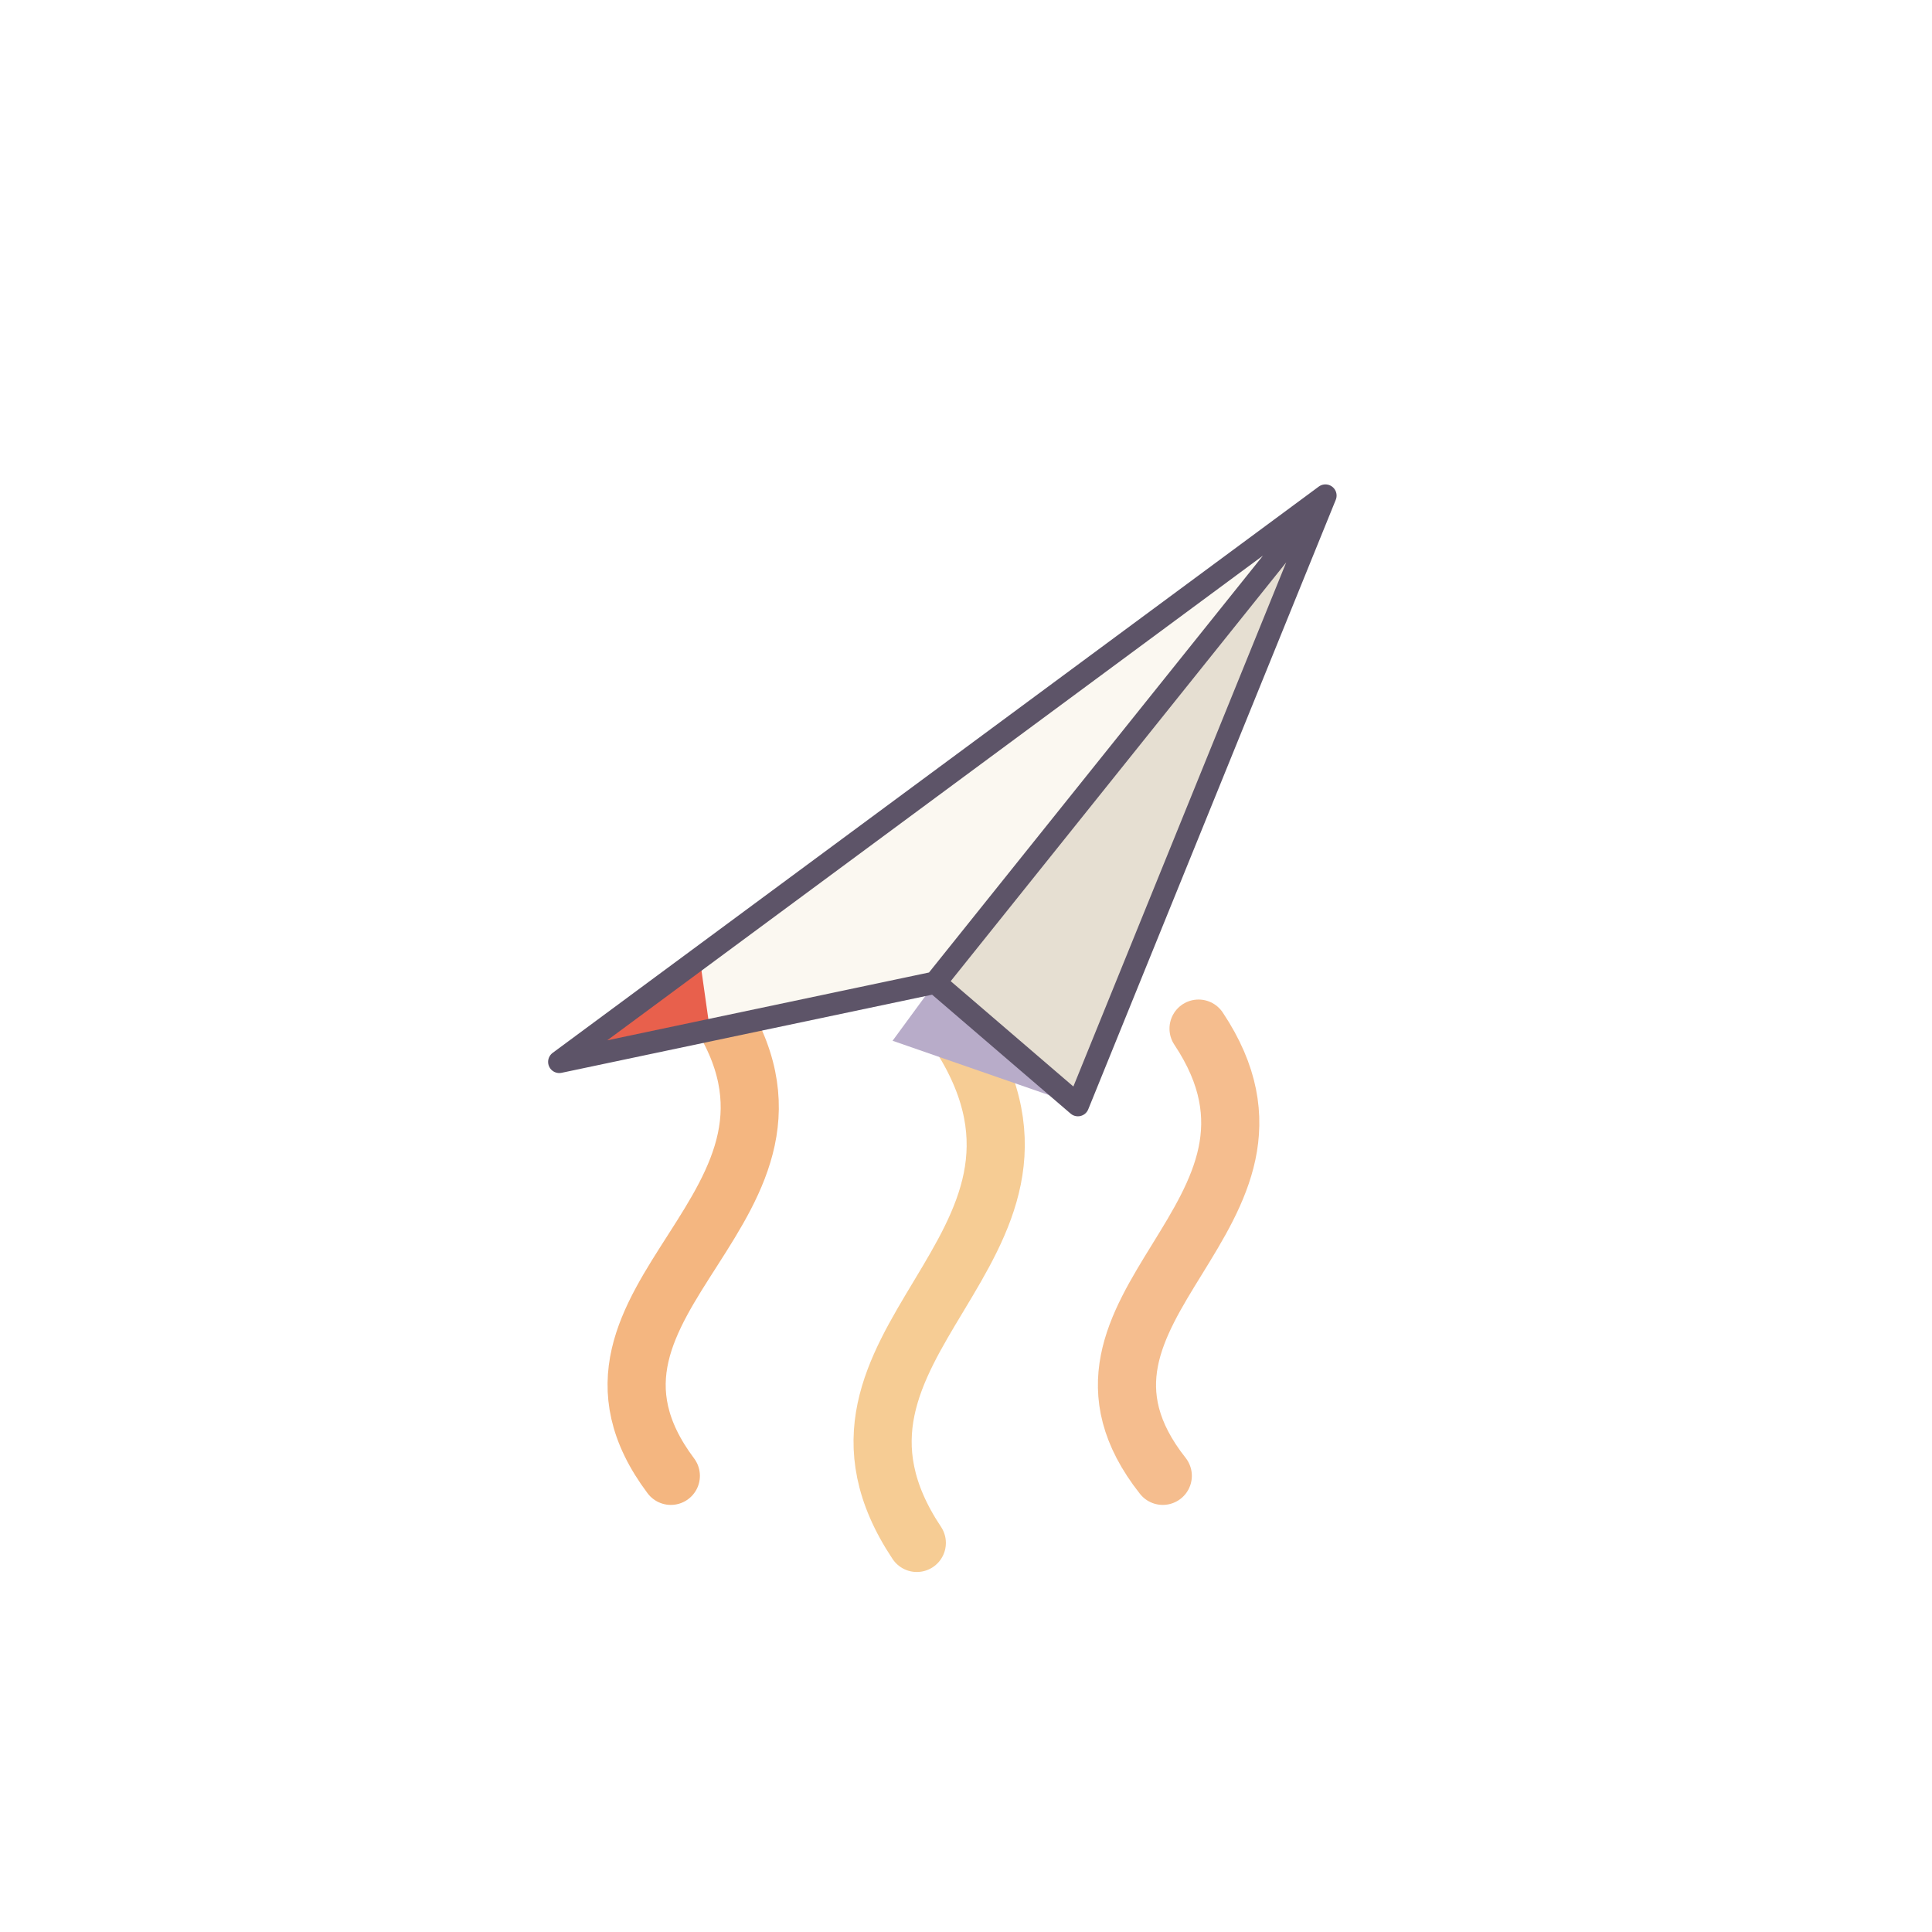
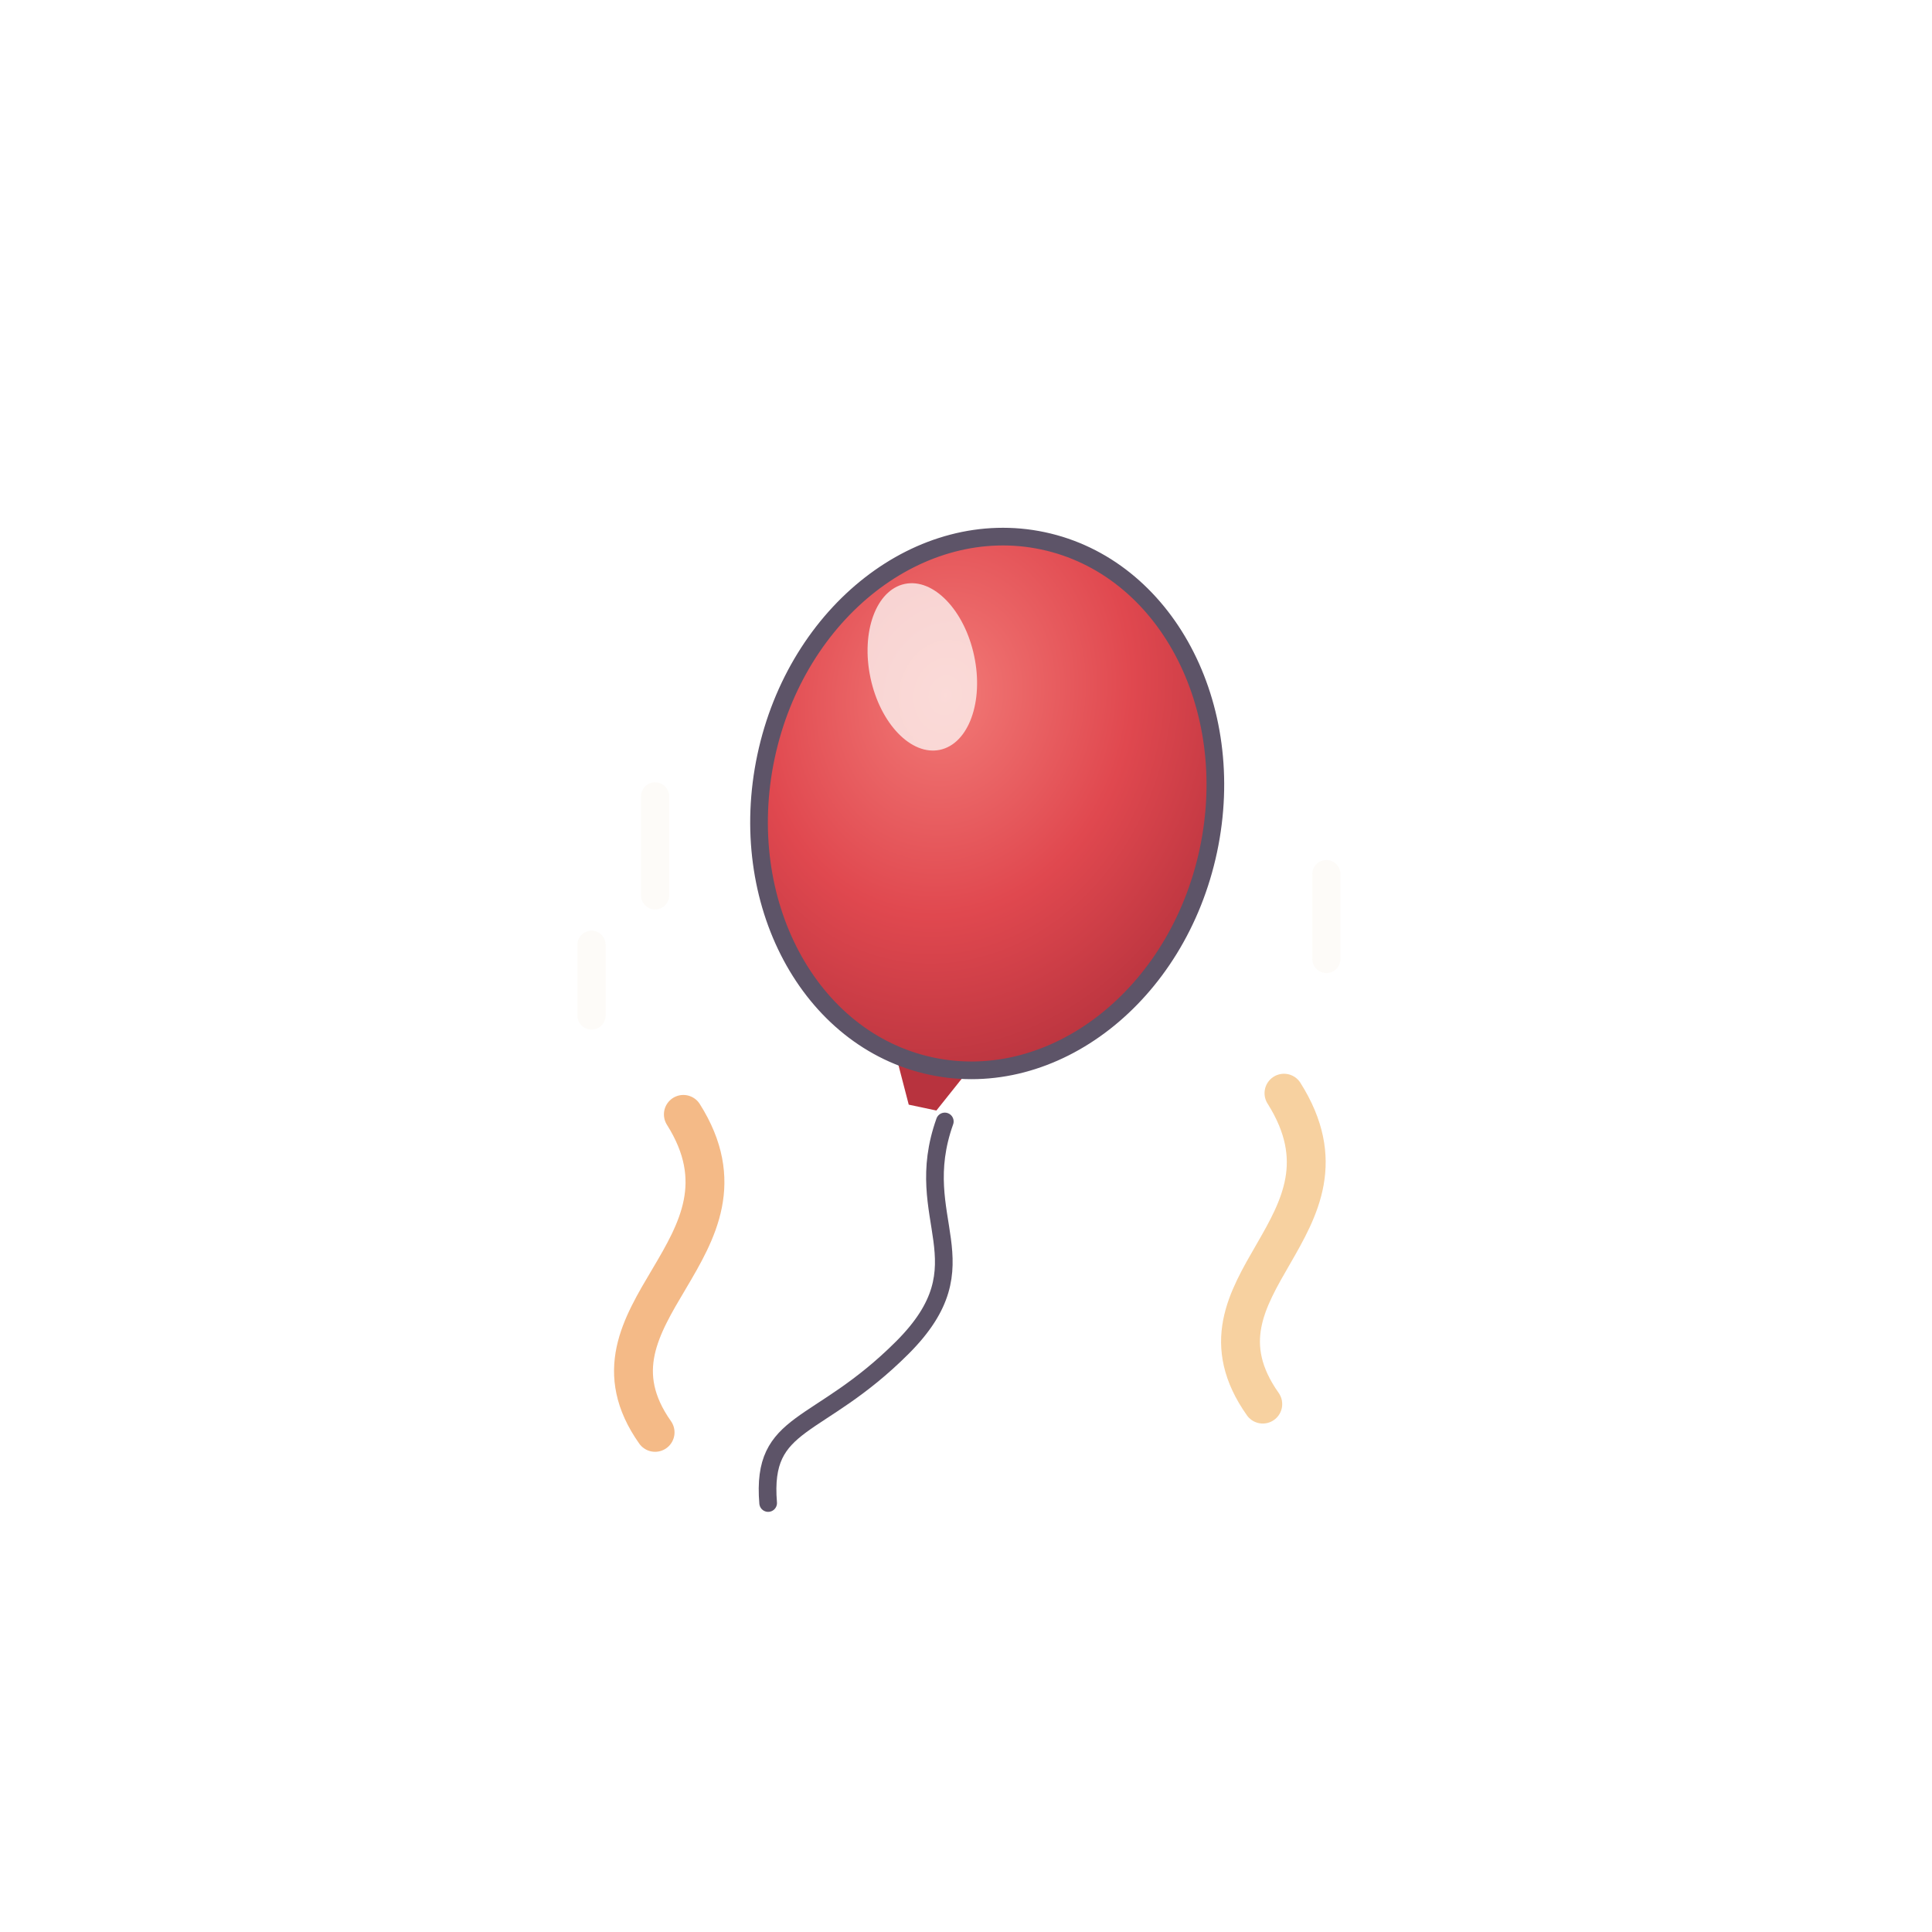
<svg xmlns="http://www.w3.org/2000/svg" width="432" height="432" viewBox="0 0 432 432">
-   <g fill="none" stroke-linecap="round" stroke-width="13">
-     <path d="M150 330 C 120 290, 190 270, 160 225" stroke="#f3b27a" opacity="0.95" />
-     <path d="M205 345 C 175 300, 245 280, 215 232" stroke="#f6c98f" opacity="0.95" />
-     <path d="M260 330 C 230 292, 296 272, 268 230" stroke="#f3b27a" opacity="0.85" />
-   </g>
-   <g transform="translate(216 186) rotate(-24) translate(-216 -186)">
-     <path d="M112 196 L320 150 L196 214 Z" fill="#fbf8f1" />
-     <path d="M196 214 L320 150 L214 252 Z" fill="#e6dfd2" />
-     <path d="M196 214 L214 252 L182 222 Z" fill="#b8acc9" />
-     <path d="M112 196 L150 188 L146 202 Z" fill="#e8604c" />
-     <path d="M112 196 L320 150 L196 214 Z M196 214 L320 150 L214 252 Z" fill="none" stroke="#5d5468" stroke-width="5" stroke-linejoin="round" />
+   <defs>
+     <radialGradient id="rubber" cx="0.36" cy="0.32" r="0.75">
+       <stop offset="0" stop-color="#f27a77" />
+       <stop offset="0.55" stop-color="#e0484f" />
+       <stop offset="1" stop-color="#b8333e" />
+     </radialGradient>
+   </defs>
+   <g transform="translate(216 216) scale(0.79) translate(-216 -216)">
+     <g fill="none" stroke-linecap="round" stroke-width="11">
+       <path d="M128 348 C 104 314, 160 296, 136 258" stroke="#f3b27a" opacity="0.9" />
+       <path d="M300 340 C 276 306, 330 290, 306 252" stroke="#f6c98f" opacity="0.85" />
+     </g>
+     <path d="M210 260 C 200 288, 222 300, 198 324 S 158 344, 160 368" fill="none" stroke="#5d5468" stroke-width="5" stroke-linecap="round" />
+     <g fill="none" stroke="#fdfbf8" stroke-linecap="round" stroke-width="8" opacity="0.95">
+       <path d="M128 196 L128 168" />
+       <path d="M110 230 L110 210" />
+       <path d="M318 214 L318 190" />
+     </g>
+     <g transform="rotate(12 222 170)">
+       <ellipse cx="222" cy="170" rx="64" ry="76" fill="url(#rubber)" />
+       <path d="M212 246 L232 246 L226 258 L218 258 Z" fill="#b8333e" />
+       <ellipse cx="196" cy="136" rx="15" ry="24" fill="#fdfbf8" opacity="0.75" transform="rotate(-24 196 136)" />
+       <ellipse cx="222" cy="170" rx="64" ry="76" fill="none" stroke="#5d5468" stroke-width="5" />
+     </g>
  </g>
</svg>
